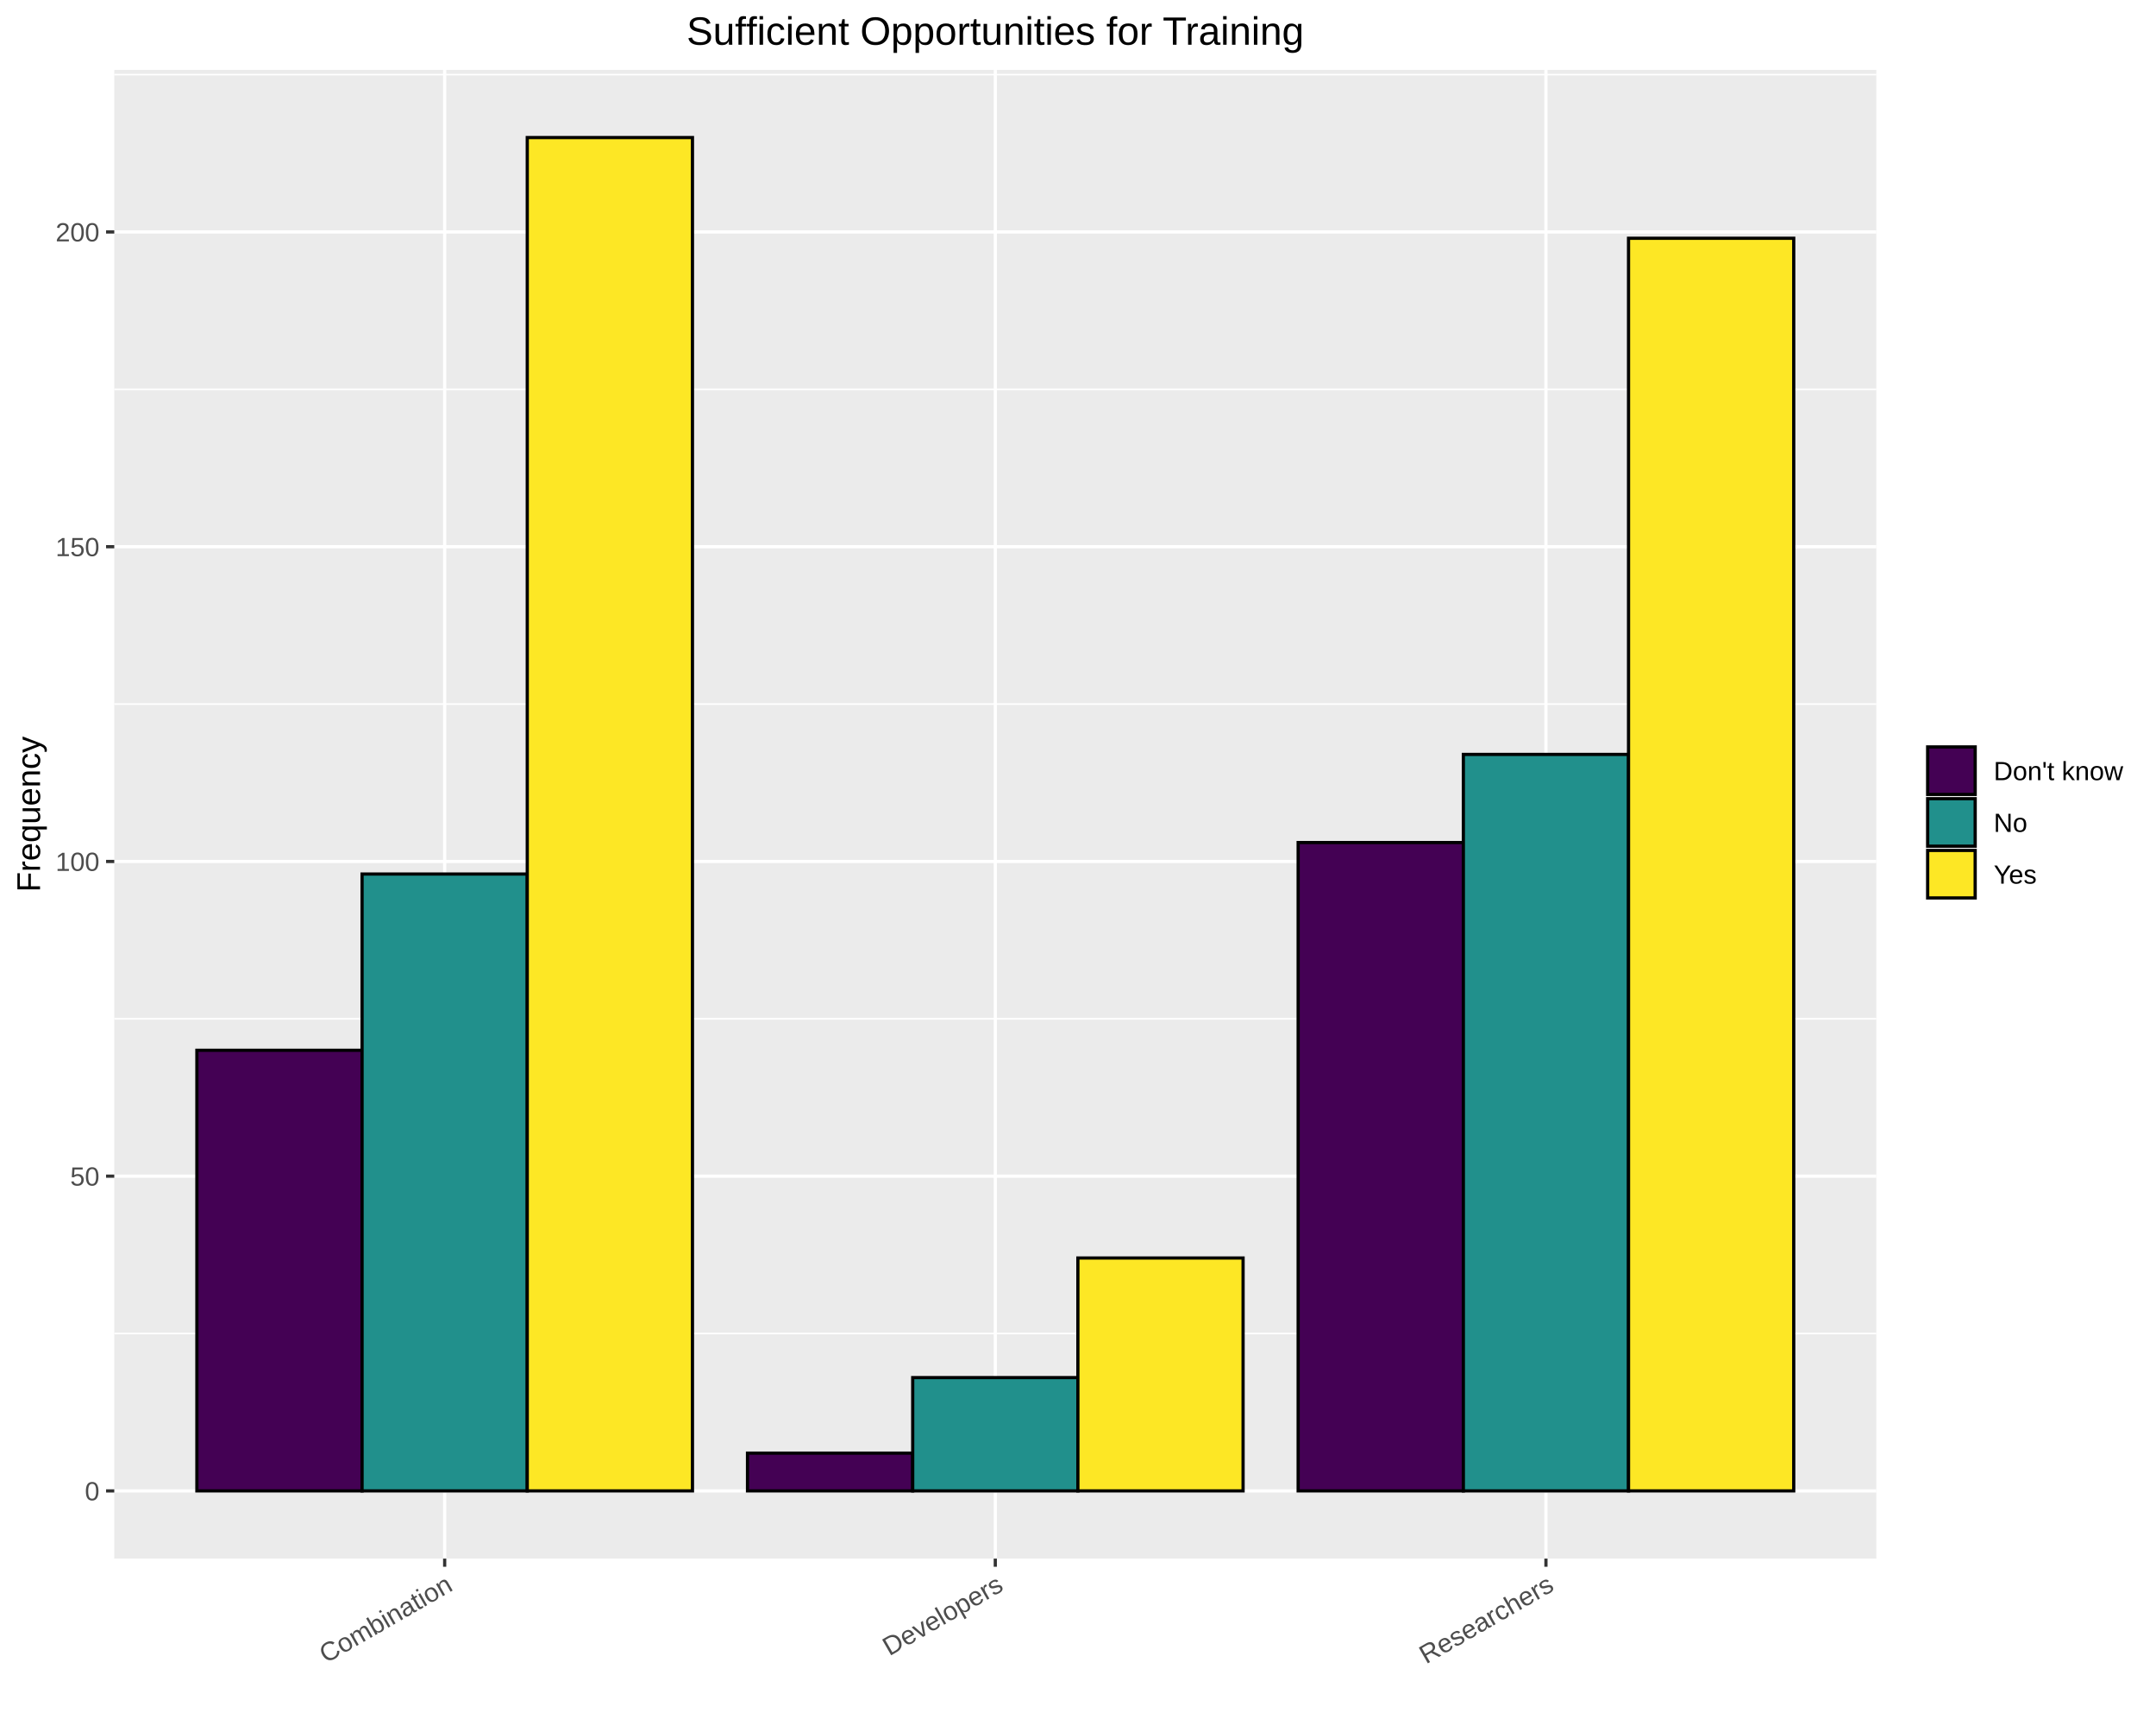
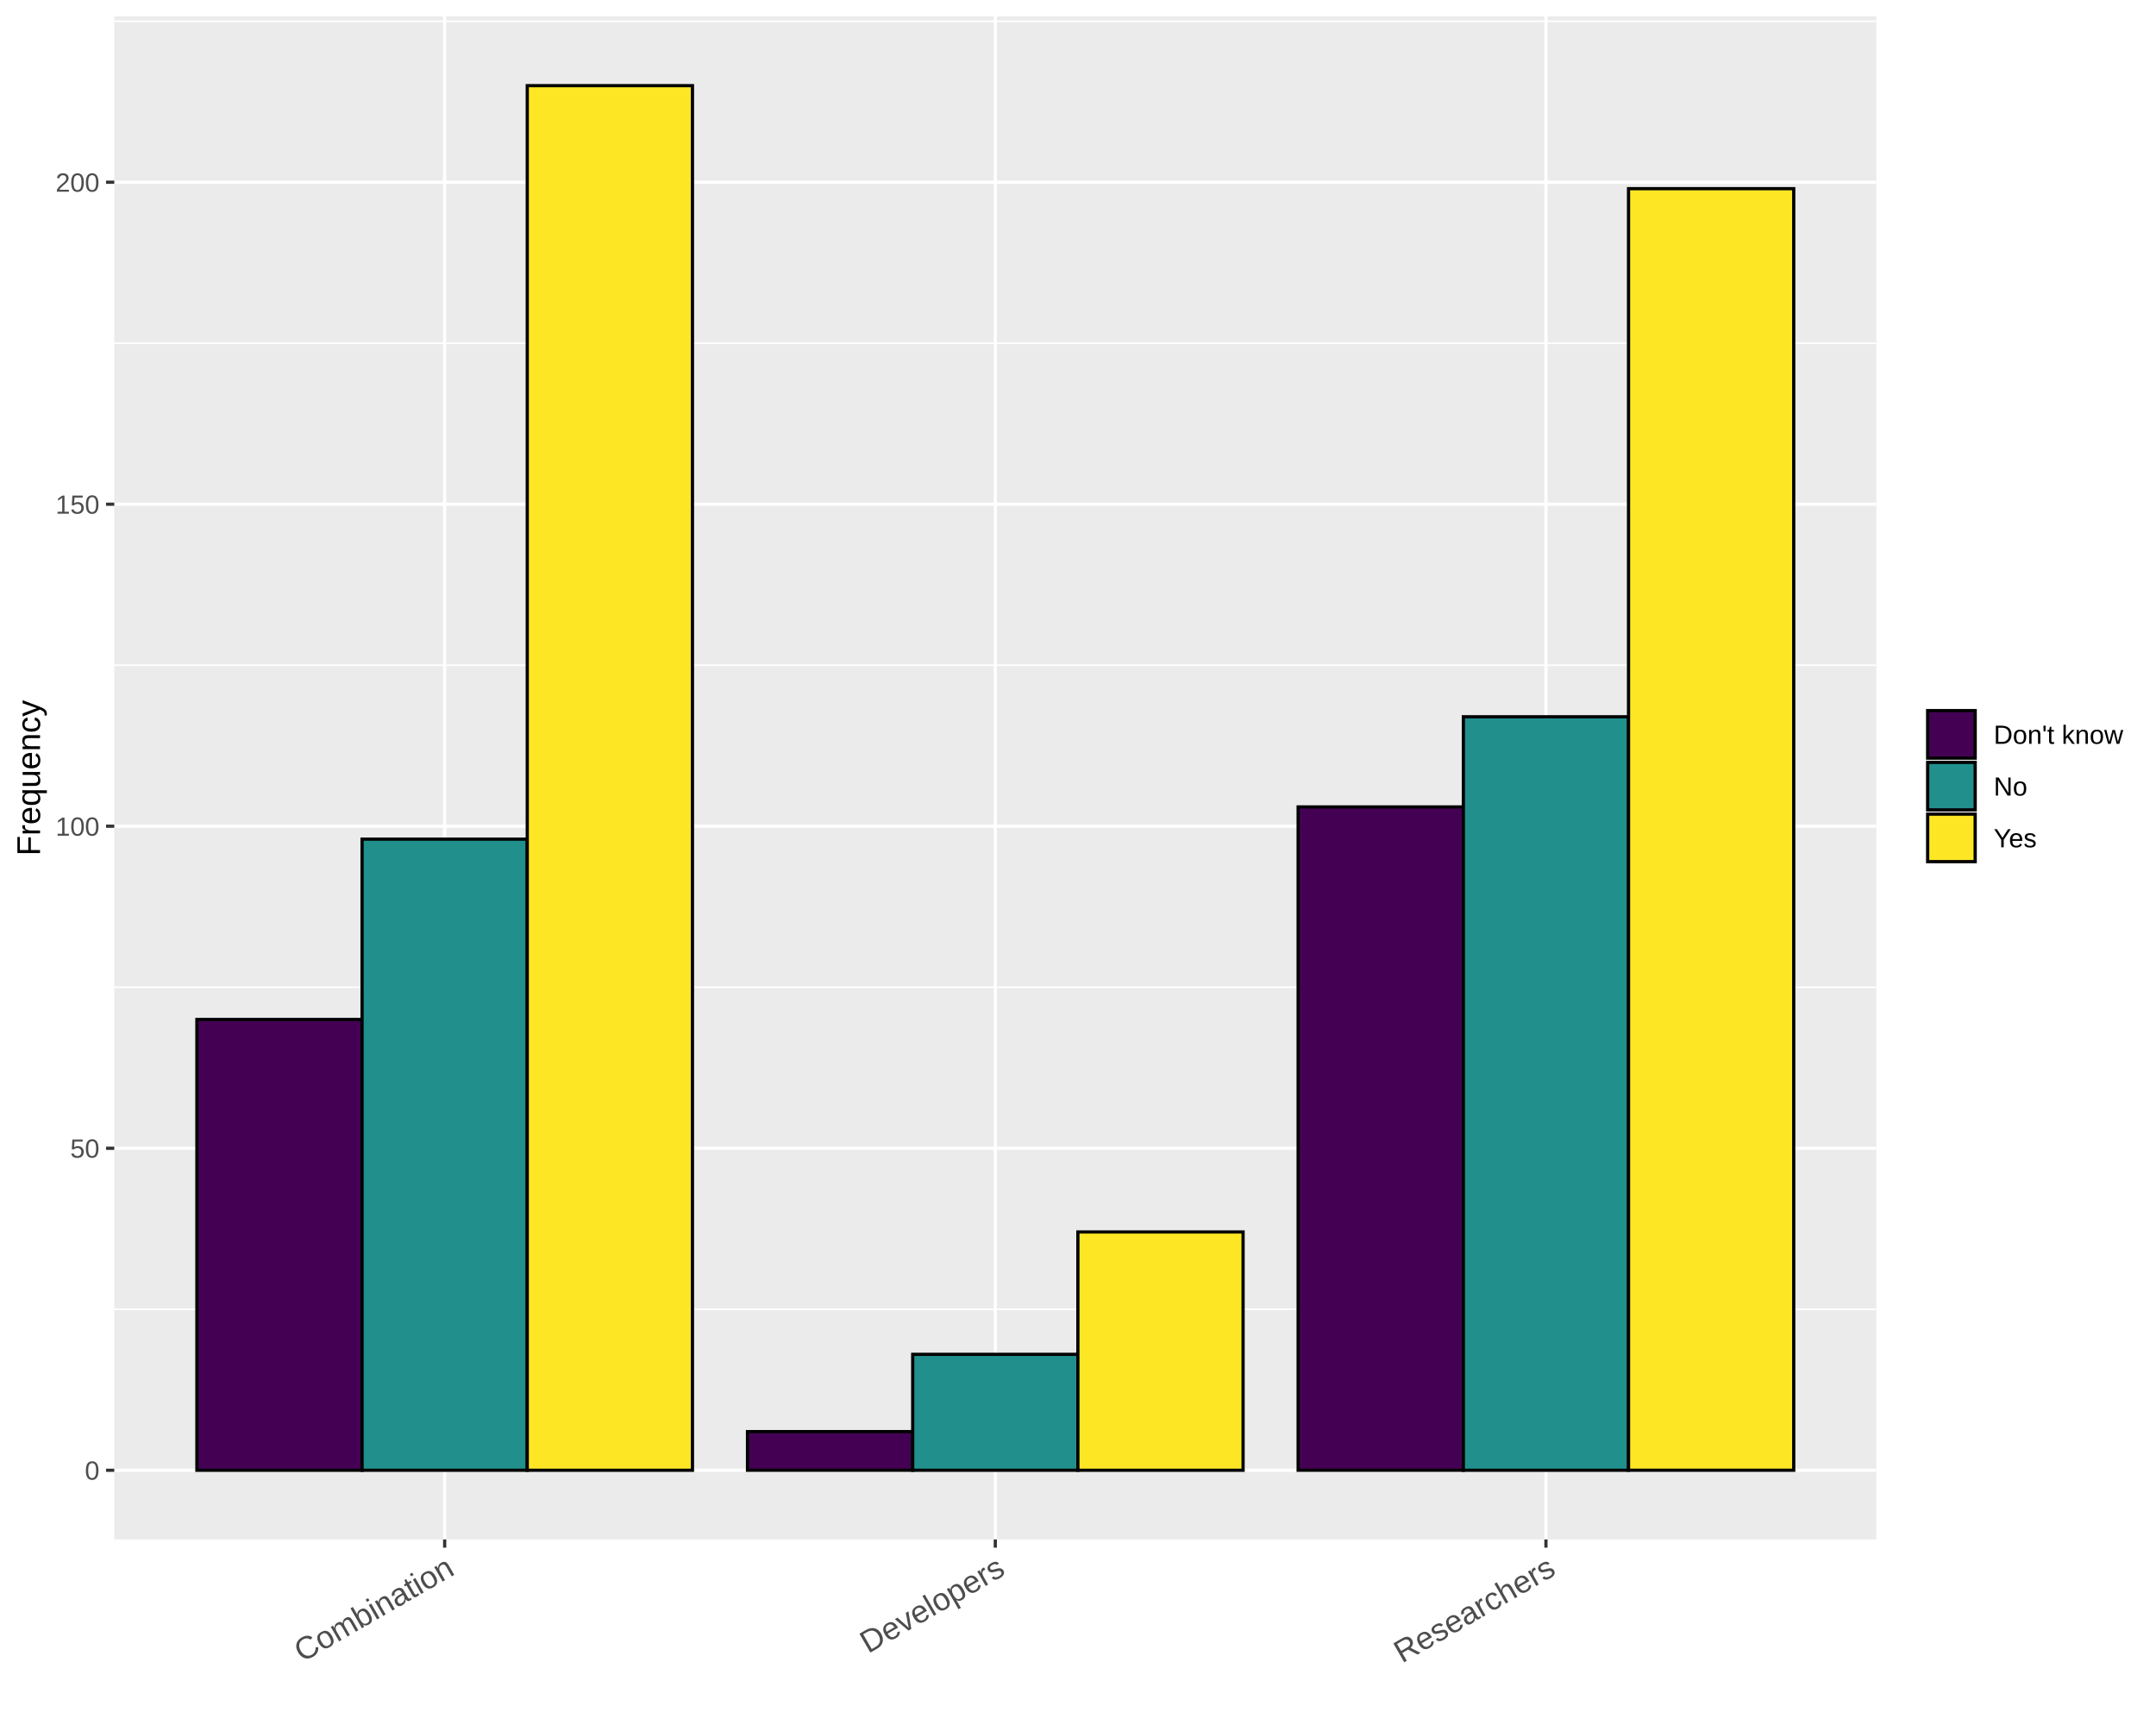
<svg xmlns="http://www.w3.org/2000/svg" class="svglite" width="720.00pt" height="576.00pt" viewBox="0 0 720.00 576.00">
  <defs>
    <style type="text/css">
    .svglite line, .svglite polyline, .svglite polygon, .svglite path, .svglite rect, .svglite circle {
      fill: none;
      stroke: #000000;
      stroke-linecap: round;
      stroke-linejoin: round;
      stroke-miterlimit: 10.00;
    }
    .svglite text {
      white-space: pre;
    }
  </style>
  </defs>
  <rect width="100%" height="100%" style="stroke: none; fill: #FFFFFF;" />
  <defs>
    <clipPath id="cpMC4wMHw3MjAuMDB8MC4wMHw1NzYuMDA=">
      <rect x="0.00" y="0.00" width="720.00" height="576.00" />
    </clipPath>
  </defs>
  <g clip-path="url(#cpMC4wMHw3MjAuMDB8MC4wMHw1NzYuMDA=)">
    <rect x="0.00" y="0.00" width="720.00" height="576.00" style="stroke-width: 1.07; stroke: #FFFFFF; fill: #FFFFFF;" />
  </g>
  <defs>
-     <clipPath id="cpMzguMTZ8NjI2LjYwfDIzLjM0fDUyMC40Mw==">
-       <rect x="38.16" y="23.34" width="588.44" height="497.09" />
+     <clipPath id="cpMzguMTZ8NjI2LjYwfDUuNDh8NTE0LjA1">
+       <rect x="38.16" y="5.48" width="588.44" height="508.57" />
    </clipPath>
  </defs>
-   <g clip-path="url(#cpMzguMTZ8NjI2LjYwfDIzLjM0fDUyMC40Mw==)">
-     <rect x="38.16" y="23.34" width="588.44" height="497.09" style="stroke-width: 1.07; stroke: none; fill: #EBEBEB;" />
-     <polyline points="38.16,445.29 626.60,445.29 " style="stroke-width: 0.53; stroke: #FFFFFF; stroke-linecap: butt;" />
-     <polyline points="38.16,340.19 626.60,340.19 " style="stroke-width: 0.53; stroke: #FFFFFF; stroke-linecap: butt;" />
-     <polyline points="38.16,235.10 626.60,235.10 " style="stroke-width: 0.53; stroke: #FFFFFF; stroke-linecap: butt;" />
-     <polyline points="38.16,130.01 626.60,130.01 " style="stroke-width: 0.53; stroke: #FFFFFF; stroke-linecap: butt;" />
-     <polyline points="38.16,24.91 626.60,24.91 " style="stroke-width: 0.53; stroke: #FFFFFF; stroke-linecap: butt;" />
-     <polyline points="38.16,497.83 626.60,497.83 " style="stroke-width: 1.07; stroke: #FFFFFF; stroke-linecap: butt;" />
-     <polyline points="38.16,392.74 626.60,392.74 " style="stroke-width: 1.07; stroke: #FFFFFF; stroke-linecap: butt;" />
-     <polyline points="38.16,287.65 626.60,287.65 " style="stroke-width: 1.07; stroke: #FFFFFF; stroke-linecap: butt;" />
-     <polyline points="38.16,182.55 626.60,182.55 " style="stroke-width: 1.07; stroke: #FFFFFF; stroke-linecap: butt;" />
-     <polyline points="38.16,77.46 626.60,77.46 " style="stroke-width: 1.07; stroke: #FFFFFF; stroke-linecap: butt;" />
-     <polyline points="148.50,520.43 148.50,23.34 " style="stroke-width: 1.07; stroke: #FFFFFF; stroke-linecap: butt;" />
-     <polyline points="332.38,520.43 332.38,23.34 " style="stroke-width: 1.07; stroke: #FFFFFF; stroke-linecap: butt;" />
-     <polyline points="516.27,520.43 516.27,23.34 " style="stroke-width: 1.07; stroke: #FFFFFF; stroke-linecap: butt;" />
-     <rect x="65.75" y="350.70" width="55.17" height="147.13" style="stroke-width: 1.07; stroke-linecap: square; stroke-linejoin: miter; fill: #440154;" />
-     <rect x="120.91" y="291.85" width="55.17" height="205.98" style="stroke-width: 1.07; stroke-linecap: square; stroke-linejoin: miter; fill: #21908C;" />
-     <rect x="176.08" y="45.93" width="55.17" height="451.90" style="stroke-width: 1.07; stroke-linecap: square; stroke-linejoin: miter; fill: #FDE725;" />
-     <rect x="249.63" y="485.22" width="55.17" height="12.61" style="stroke-width: 1.07; stroke-linecap: square; stroke-linejoin: miter; fill: #440154;" />
-     <rect x="304.80" y="460.00" width="55.17" height="37.83" style="stroke-width: 1.07; stroke-linecap: square; stroke-linejoin: miter; fill: #21908C;" />
-     <rect x="359.96" y="420.06" width="55.17" height="77.77" style="stroke-width: 1.07; stroke-linecap: square; stroke-linejoin: miter; fill: #FDE725;" />
-     <rect x="433.52" y="281.34" width="55.17" height="216.49" style="stroke-width: 1.07; stroke-linecap: square; stroke-linejoin: miter; fill: #440154;" />
-     <rect x="488.69" y="251.91" width="55.17" height="245.92" style="stroke-width: 1.07; stroke-linecap: square; stroke-linejoin: miter; fill: #21908C;" />
-     <rect x="543.85" y="79.56" width="55.17" height="418.27" style="stroke-width: 1.07; stroke-linecap: square; stroke-linejoin: miter; fill: #FDE725;" />
+   <g clip-path="url(#cpMzguMTZ8NjI2LjYwfDUuNDh8NTE0LjA1)">
+     <rect x="38.16" y="5.48" width="588.44" height="508.57" style="stroke-width: 1.07; stroke: none; fill: #EBEBEB;" />
+     <polyline points="38.16,437.18 626.60,437.18 " style="stroke-width: 0.53; stroke: #FFFFFF; stroke-linecap: butt;" />
+     <polyline points="38.16,329.65 626.60,329.65 " style="stroke-width: 0.53; stroke: #FFFFFF; stroke-linecap: butt;" />
+     <polyline points="38.16,222.13 626.60,222.13 " style="stroke-width: 0.53; stroke: #FFFFFF; stroke-linecap: butt;" />
+     <polyline points="38.16,114.61 626.60,114.61 " style="stroke-width: 0.53; stroke: #FFFFFF; stroke-linecap: butt;" />
+     <polyline points="38.16,7.09 626.60,7.09 " style="stroke-width: 0.53; stroke: #FFFFFF; stroke-linecap: butt;" />
+     <polyline points="38.16,490.94 626.60,490.94 " style="stroke-width: 1.07; stroke: #FFFFFF; stroke-linecap: butt;" />
+     <polyline points="38.16,383.42 626.60,383.42 " style="stroke-width: 1.07; stroke: #FFFFFF; stroke-linecap: butt;" />
+     <polyline points="38.16,275.89 626.60,275.89 " style="stroke-width: 1.07; stroke: #FFFFFF; stroke-linecap: butt;" />
+     <polyline points="38.16,168.37 626.60,168.37 " style="stroke-width: 1.07; stroke: #FFFFFF; stroke-linecap: butt;" />
+     <polyline points="38.16,60.85 626.60,60.85 " style="stroke-width: 1.07; stroke: #FFFFFF; stroke-linecap: butt;" />
+     <polyline points="148.50,514.05 148.50,5.48 " style="stroke-width: 1.07; stroke: #FFFFFF; stroke-linecap: butt;" />
+     <polyline points="332.38,514.05 332.38,5.48 " style="stroke-width: 1.07; stroke: #FFFFFF; stroke-linecap: butt;" />
+     <polyline points="516.27,514.05 516.27,5.48 " style="stroke-width: 1.07; stroke: #FFFFFF; stroke-linecap: butt;" />
+     <rect x="65.75" y="340.41" width="55.17" height="150.53" style="stroke-width: 1.07; stroke-linecap: square; stroke-linejoin: miter; fill: #440154;" />
+     <rect x="120.91" y="280.20" width="55.17" height="210.74" style="stroke-width: 1.07; stroke-linecap: square; stroke-linejoin: miter; fill: #21908C;" />
+     <rect x="176.08" y="28.60" width="55.17" height="462.34" style="stroke-width: 1.07; stroke-linecap: square; stroke-linejoin: miter; fill: #FDE725;" />
+     <rect x="249.63" y="478.03" width="55.17" height="12.90" style="stroke-width: 1.07; stroke-linecap: square; stroke-linejoin: miter; fill: #440154;" />
+     <rect x="304.80" y="452.23" width="55.17" height="38.71" style="stroke-width: 1.07; stroke-linecap: square; stroke-linejoin: miter; fill: #21908C;" />
+     <rect x="359.96" y="411.37" width="55.17" height="79.57" style="stroke-width: 1.07; stroke-linecap: square; stroke-linejoin: miter; fill: #FDE725;" />
+     <rect x="433.52" y="269.44" width="55.17" height="221.49" style="stroke-width: 1.07; stroke-linecap: square; stroke-linejoin: miter; fill: #440154;" />
+     <rect x="488.69" y="239.34" width="55.17" height="251.60" style="stroke-width: 1.07; stroke-linecap: square; stroke-linejoin: miter; fill: #21908C;" />
+     <rect x="543.85" y="63.00" width="55.17" height="427.93" style="stroke-width: 1.07; stroke-linecap: square; stroke-linejoin: miter; fill: #FDE725;" />
  </g>
  <g clip-path="url(#cpMC4wMHw3MjAuMDB8MC4wMHw1NzYuMDA=)">
-     <text x="33.23" y="500.99" text-anchor="end" style="font-size: 8.80px;fill: #4D4D4D; font-family: &quot;Arial&quot;;" textLength="4.90px" lengthAdjust="spacingAndGlyphs">0</text>
-     <text x="33.23" y="395.89" text-anchor="end" style="font-size: 8.80px;fill: #4D4D4D; font-family: &quot;Arial&quot;;" textLength="9.79px" lengthAdjust="spacingAndGlyphs">50</text>
-     <text x="33.23" y="290.80" text-anchor="end" style="font-size: 8.80px;fill: #4D4D4D; font-family: &quot;Arial&quot;;" textLength="14.69px" lengthAdjust="spacingAndGlyphs">100</text>
-     <text x="33.23" y="185.71" text-anchor="end" style="font-size: 8.80px;fill: #4D4D4D; font-family: &quot;Arial&quot;;" textLength="14.69px" lengthAdjust="spacingAndGlyphs">150</text>
-     <text x="33.23" y="80.61" text-anchor="end" style="font-size: 8.80px;fill: #4D4D4D; font-family: &quot;Arial&quot;;" textLength="14.69px" lengthAdjust="spacingAndGlyphs">200</text>
-     <polyline points="35.42,497.83 38.16,497.83 " style="stroke-width: 1.07; stroke: #333333; stroke-linecap: butt;" />
-     <polyline points="35.42,392.74 38.16,392.74 " style="stroke-width: 1.07; stroke: #333333; stroke-linecap: butt;" />
-     <polyline points="35.42,287.65 38.16,287.65 " style="stroke-width: 1.07; stroke: #333333; stroke-linecap: butt;" />
-     <polyline points="35.42,182.55 38.16,182.55 " style="stroke-width: 1.07; stroke: #333333; stroke-linecap: butt;" />
-     <polyline points="35.42,77.46 38.16,77.46 " style="stroke-width: 1.07; stroke: #333333; stroke-linecap: butt;" />
-     <polyline points="148.50,523.17 148.50,520.43 " style="stroke-width: 1.07; stroke: #333333; stroke-linecap: butt;" />
-     <polyline points="332.38,523.17 332.38,520.43 " style="stroke-width: 1.07; stroke: #333333; stroke-linecap: butt;" />
-     <polyline points="516.27,523.17 516.27,520.43 " style="stroke-width: 1.07; stroke: #333333; stroke-linecap: butt;" />
-     <text transform="translate(151.65,530.82) rotate(-30)" text-anchor="end" style="font-size: 8.80px;fill: #4D4D4D; font-family: &quot;Arial&quot;;" textLength="49.40px" lengthAdjust="spacingAndGlyphs">Combination</text>
-     <text transform="translate(335.54,530.82) rotate(-30)" text-anchor="end" style="font-size: 8.80px;fill: #4D4D4D; font-family: &quot;Arial&quot;;" textLength="44.51px" lengthAdjust="spacingAndGlyphs">Developers</text>
-     <text transform="translate(519.42,530.82) rotate(-30)" text-anchor="end" style="font-size: 8.80px;fill: #4D4D4D; font-family: &quot;Arial&quot;;" textLength="49.89px" lengthAdjust="spacingAndGlyphs">Researchers</text>
-     <text transform="translate(13.37,271.88) rotate(-90)" text-anchor="middle" style="font-size: 11.00px; font-family: &quot;Arial&quot;;" textLength="51.98px" lengthAdjust="spacingAndGlyphs">Frequency</text>
-     <rect x="637.56" y="237.74" width="76.96" height="68.28" style="stroke-width: 1.07; stroke: none; fill: #FFFFFF;" />
-     <rect x="643.04" y="248.70" width="17.28" height="17.28" style="stroke-width: 1.07; stroke: none; fill: #F2F2F2;" />
-     <rect x="643.75" y="249.41" width="15.86" height="15.86" style="stroke-width: 1.07; stroke-linecap: square; stroke-linejoin: miter; fill: #440154;" />
-     <rect x="643.04" y="265.98" width="17.28" height="17.28" style="stroke-width: 1.07; stroke: none; fill: #F2F2F2;" />
-     <rect x="643.75" y="266.69" width="15.86" height="15.86" style="stroke-width: 1.07; stroke-linecap: square; stroke-linejoin: miter; fill: #21908C;" />
-     <rect x="643.04" y="283.26" width="17.28" height="17.28" style="stroke-width: 1.07; stroke: none; fill: #F2F2F2;" />
-     <rect x="643.75" y="283.97" width="15.86" height="15.86" style="stroke-width: 1.07; stroke-linecap: square; stroke-linejoin: miter; fill: #FDE725;" />
-     <text x="665.80" y="260.50" style="font-size: 8.80px; font-family: &quot;Arial&quot;;" textLength="43.24px" lengthAdjust="spacingAndGlyphs">Don't know</text>
-     <text x="665.80" y="277.78" style="font-size: 8.80px; font-family: &quot;Arial&quot;;" textLength="11.25px" lengthAdjust="spacingAndGlyphs">No</text>
-     <text x="665.80" y="295.06" style="font-size: 8.80px; font-family: &quot;Arial&quot;;" textLength="15.16px" lengthAdjust="spacingAndGlyphs">Yes</text>
-     <text x="332.38" y="14.94" text-anchor="middle" style="font-size: 13.20px; font-family: &quot;Arial&quot;;" textLength="206.76px" lengthAdjust="spacingAndGlyphs">Sufﬁcient Opportunities for Training</text>
+     <text x="33.23" y="494.09" text-anchor="end" style="font-size: 8.80px;fill: #4D4D4D; font-family: &quot;Arial&quot;;" textLength="4.90px" lengthAdjust="spacingAndGlyphs">0</text>
+     <text x="33.23" y="386.57" text-anchor="end" style="font-size: 8.80px;fill: #4D4D4D; font-family: &quot;Arial&quot;;" textLength="9.79px" lengthAdjust="spacingAndGlyphs">50</text>
+     <text x="33.23" y="279.05" text-anchor="end" style="font-size: 8.80px;fill: #4D4D4D; font-family: &quot;Arial&quot;;" textLength="14.69px" lengthAdjust="spacingAndGlyphs">100</text>
+     <text x="33.23" y="171.53" text-anchor="end" style="font-size: 8.80px;fill: #4D4D4D; font-family: &quot;Arial&quot;;" textLength="14.69px" lengthAdjust="spacingAndGlyphs">150</text>
+     <text x="33.23" y="64.01" text-anchor="end" style="font-size: 8.80px;fill: #4D4D4D; font-family: &quot;Arial&quot;;" textLength="14.69px" lengthAdjust="spacingAndGlyphs">200</text>
+     <polyline points="35.42,490.94 38.16,490.94 " style="stroke-width: 1.07; stroke: #333333; stroke-linecap: butt;" />
+     <polyline points="35.42,383.42 38.16,383.42 " style="stroke-width: 1.07; stroke: #333333; stroke-linecap: butt;" />
+     <polyline points="35.42,275.89 38.16,275.89 " style="stroke-width: 1.07; stroke: #333333; stroke-linecap: butt;" />
+     <polyline points="35.42,168.37 38.16,168.37 " style="stroke-width: 1.07; stroke: #333333; stroke-linecap: butt;" />
+     <polyline points="35.42,60.85 38.16,60.85 " style="stroke-width: 1.07; stroke: #333333; stroke-linecap: butt;" />
+     <polyline points="148.50,516.79 148.50,514.05 " style="stroke-width: 1.07; stroke: #333333; stroke-linecap: butt;" />
+     <polyline points="332.38,516.79 332.38,514.05 " style="stroke-width: 1.07; stroke: #333333; stroke-linecap: butt;" />
+     <polyline points="516.27,516.79 516.27,514.05 " style="stroke-width: 1.07; stroke: #333333; stroke-linecap: butt;" />
+     <text transform="translate(152.28,525.54) rotate(-30)" text-anchor="end" style="font-size: 10.56px;fill: #4D4D4D; font-family: &quot;Arial&quot;;" textLength="59.22px" lengthAdjust="spacingAndGlyphs">Combination</text>
+     <text transform="translate(336.17,525.54) rotate(-30)" text-anchor="end" style="font-size: 10.56px;fill: #4D4D4D; font-family: &quot;Arial&quot;;" textLength="53.35px" lengthAdjust="spacingAndGlyphs">Developers</text>
+     <text transform="translate(520.05,525.54) rotate(-30)" text-anchor="end" style="font-size: 10.56px;fill: #4D4D4D; font-family: &quot;Arial&quot;;" textLength="59.80px" lengthAdjust="spacingAndGlyphs">Researchers</text>
+     <text transform="translate(13.37,259.77) rotate(-90)" text-anchor="middle" style="font-size: 11.00px; font-family: &quot;Arial&quot;;" textLength="51.98px" lengthAdjust="spacingAndGlyphs">Frequency</text>
+     <rect x="637.56" y="225.63" width="76.96" height="68.28" style="stroke-width: 1.07; stroke: none; fill: #FFFFFF;" />
+     <rect x="643.04" y="236.59" width="17.28" height="17.28" style="stroke-width: 1.07; stroke: none; fill: #F2F2F2;" />
+     <rect x="643.75" y="237.29" width="15.86" height="15.86" style="stroke-width: 1.07; stroke-linecap: square; stroke-linejoin: miter; fill: #440154;" />
+     <rect x="643.04" y="253.87" width="17.28" height="17.28" style="stroke-width: 1.07; stroke: none; fill: #F2F2F2;" />
+     <rect x="643.75" y="254.57" width="15.86" height="15.86" style="stroke-width: 1.07; stroke-linecap: square; stroke-linejoin: miter; fill: #21908C;" />
+     <rect x="643.04" y="271.15" width="17.28" height="17.28" style="stroke-width: 1.07; stroke: none; fill: #F2F2F2;" />
+     <rect x="643.75" y="271.85" width="15.86" height="15.86" style="stroke-width: 1.07; stroke-linecap: square; stroke-linejoin: miter; fill: #FDE725;" />
+     <text x="665.80" y="248.38" style="font-size: 8.80px; font-family: &quot;Arial&quot;;" textLength="43.24px" lengthAdjust="spacingAndGlyphs">Don't know</text>
+     <text x="665.80" y="265.66" style="font-size: 8.80px; font-family: &quot;Arial&quot;;" textLength="11.25px" lengthAdjust="spacingAndGlyphs">No</text>
+     <text x="665.80" y="282.94" style="font-size: 8.80px; font-family: &quot;Arial&quot;;" textLength="15.16px" lengthAdjust="spacingAndGlyphs">Yes</text>
  </g>
</svg>
